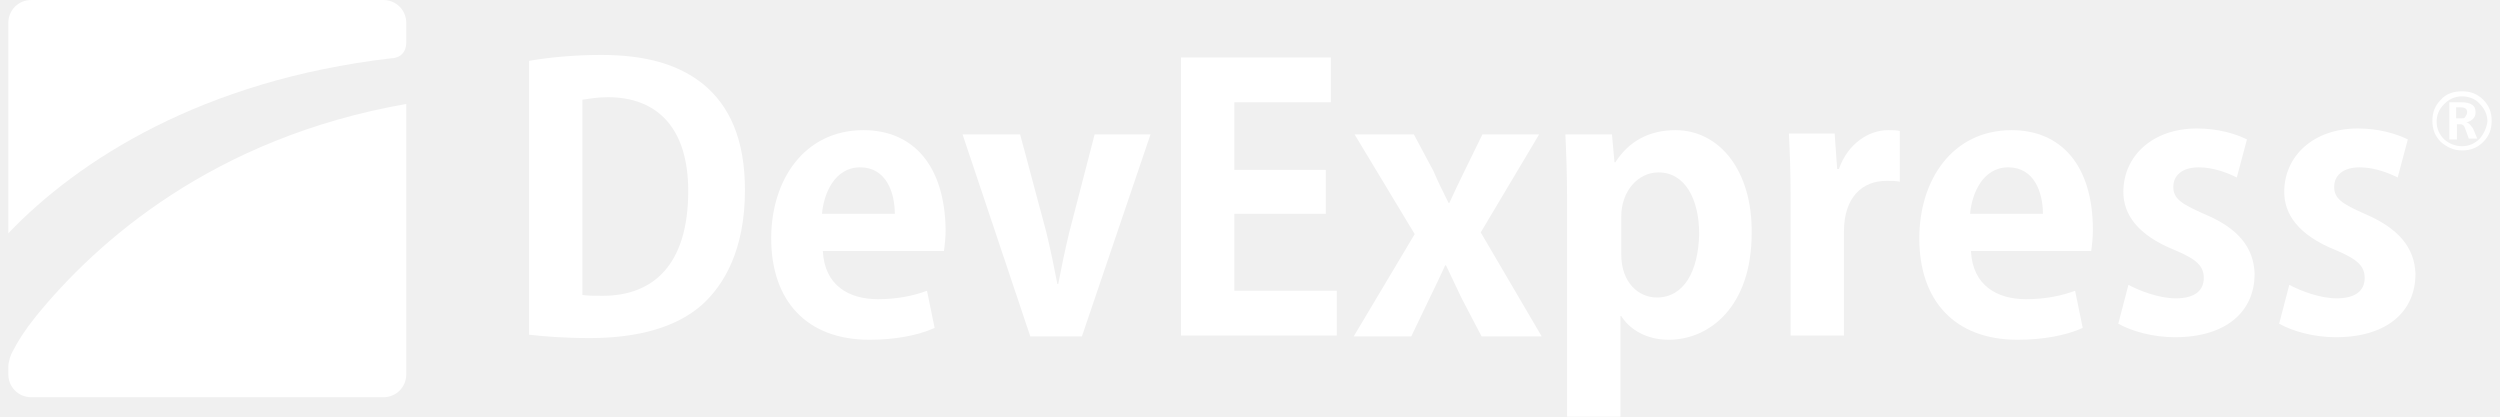
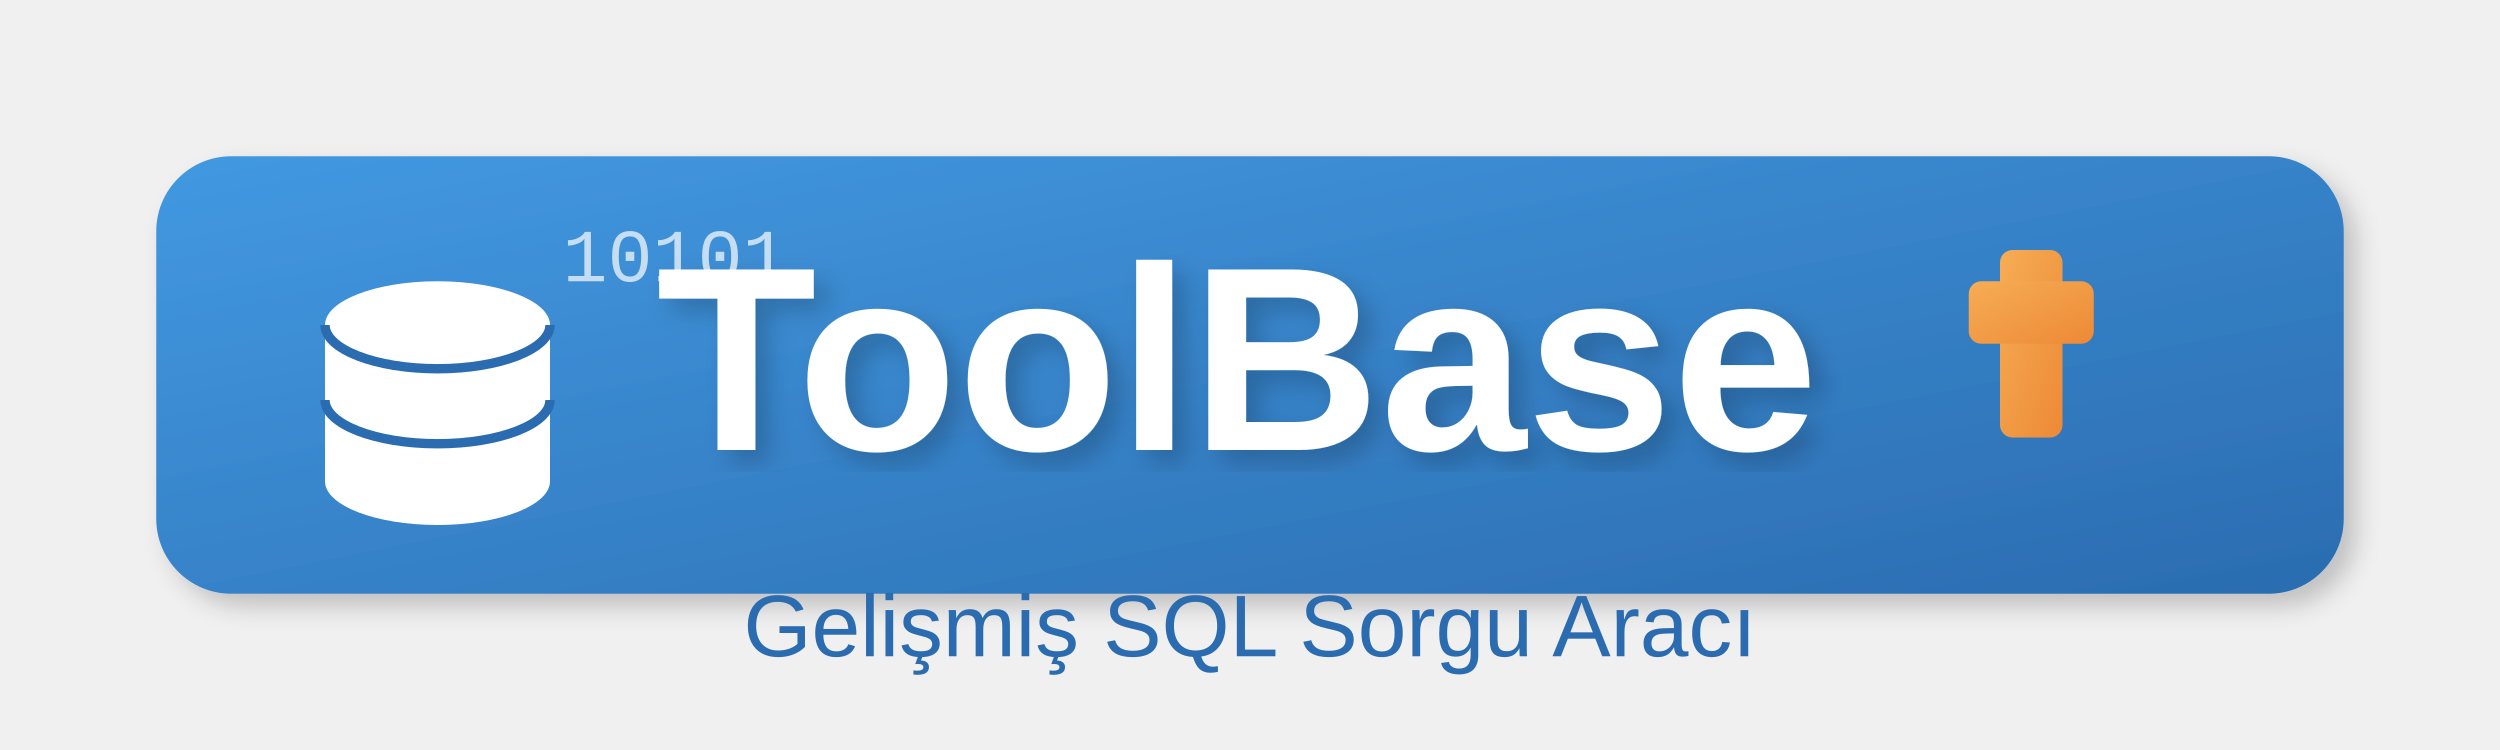
- <svg xmlns="http://www.w3.org/2000/svg" width="144" height="24" viewBox="0 0 144 24" fill="none">
-   <path d="M34.618 3.164C33.058 3.164 31.595 3.31 30.473 3.505V19.278C31.302 19.375 32.473 19.473 33.984 19.473C36.764 19.473 39.008 18.84 40.471 17.525C41.69 16.406 42.909 14.41 42.909 10.953C42.909 8.032 42.031 6.085 40.471 4.819C39.105 3.748 37.301 3.164 34.618 3.164ZM34.716 17.038C34.277 17.038 33.838 17.038 33.545 16.99V5.744C33.887 5.696 34.375 5.598 35.009 5.598C37.886 5.598 39.642 7.4 39.642 11.002C39.642 15.237 37.642 17.038 34.716 17.038Z" fill="white" />
-   <path d="M49.737 7.497C46.323 7.497 44.421 10.369 44.421 13.728C44.421 17.331 46.469 19.57 50.078 19.57C51.541 19.57 52.858 19.327 53.834 18.888L53.395 16.747C52.614 17.038 51.688 17.233 50.566 17.233C48.908 17.233 47.493 16.454 47.396 14.458H54.37C54.419 14.118 54.468 13.68 54.468 13.241C54.419 9.493 52.566 7.497 49.737 7.497ZM47.347 12.316C47.445 11.148 48.079 9.639 49.542 9.639C51.054 9.639 51.541 11.099 51.541 12.316H47.347Z" fill="white" />
-   <path d="M63.051 7.74L61.588 13.387C61.344 14.41 61.149 15.335 60.954 16.357H60.905C60.71 15.335 60.515 14.41 60.271 13.387L58.759 7.74H55.443L59.344 19.375H62.319L66.27 7.74H63.051Z" fill="white" />
-   <path d="M2.041 18.256C1.455 18.986 1.016 19.667 0.724 20.252C0.626 20.398 0.48 20.836 0.48 21.128V21.566C0.48 22.296 1.065 22.88 1.797 22.88H22.085C22.816 22.88 23.401 22.296 23.401 21.566V5.988C12.282 7.935 5.552 13.923 2.041 18.256Z" fill="white" />
-   <path d="M71.098 12.316H76.365V9.785H71.098V5.89H76.657V3.31H68.025V19.327H76.999V16.747H71.098V12.316Z" fill="white" />
-   <path d="M88.655 7.74H85.387L84.363 9.834C84.07 10.418 83.778 11.051 83.485 11.684H83.436C83.144 11.099 82.851 10.515 82.558 9.834L81.437 7.74H78.023L81.486 13.485L77.974 19.375H81.29L82.364 17.136C82.656 16.552 82.949 15.919 83.241 15.286H83.29C83.583 15.919 83.875 16.503 84.168 17.136L85.338 19.375H88.801L85.29 13.387L88.655 7.74Z" fill="white" />
-   <path d="M96.507 7.497C94.995 7.497 93.824 8.13 93.044 9.347H92.995L92.849 7.74H90.166C90.215 8.811 90.264 10.028 90.264 11.537V24H93.337V18.207H93.385C93.873 18.986 94.848 19.57 96.116 19.57C98.457 19.57 100.896 17.671 100.896 13.436C100.945 9.834 99.043 7.497 96.507 7.497ZM95.434 17.136C94.409 17.136 93.385 16.308 93.385 14.653V12.463C93.385 11.051 94.312 9.931 95.531 9.931C97.043 9.931 97.872 11.44 97.872 13.485C97.823 15.627 96.994 17.136 95.434 17.136Z" fill="white" />
-   <path d="M105.919 9.736H105.821L105.675 7.692H103.042C103.09 8.714 103.139 9.882 103.139 11.343V19.327H106.212V13.339C106.212 11.343 107.285 10.418 108.65 10.418C108.943 10.418 109.235 10.418 109.43 10.466V7.546C109.235 7.497 109.04 7.497 108.748 7.497C107.675 7.497 106.455 8.227 105.919 9.736Z" fill="white" />
-   <path d="M115.868 7.497C112.454 7.497 110.552 10.369 110.552 13.728C110.552 17.331 112.6 19.57 116.209 19.57C117.672 19.57 118.989 19.327 119.965 18.888L119.526 16.747C118.745 17.038 117.819 17.233 116.697 17.233C115.039 17.233 113.625 16.454 113.527 14.458H120.452C120.501 14.118 120.55 13.68 120.55 13.241C120.55 9.493 118.697 7.497 115.868 7.497ZM113.478 12.316C113.576 11.148 114.21 9.639 115.673 9.639C117.185 9.639 117.672 11.099 117.672 12.316H113.478Z" fill="white" />
-   <path d="M126.938 12.316C125.622 11.732 125.183 11.44 125.183 10.759C125.183 10.126 125.67 9.639 126.646 9.639C127.524 9.639 128.353 9.98 128.84 10.223L129.426 8.032C128.743 7.692 127.719 7.4 126.548 7.4C123.964 7.4 122.305 9.006 122.305 11.051C122.305 12.316 123.086 13.534 125.28 14.41C126.548 14.945 126.938 15.335 126.938 16.016C126.938 16.747 126.402 17.185 125.329 17.185C124.354 17.185 123.232 16.747 122.598 16.406L122.013 18.645C122.793 19.083 124.012 19.424 125.28 19.424C128.206 19.424 129.865 17.963 129.865 15.773C129.816 14.264 128.938 13.144 126.938 12.316Z" fill="white" />
-   <path d="M136.205 12.316C134.888 11.732 134.449 11.44 134.449 10.759C134.449 10.126 134.937 9.639 135.912 9.639C136.79 9.639 137.619 9.98 138.107 10.223L138.692 8.032C138.009 7.692 136.985 7.4 135.814 7.4C133.23 7.4 131.572 9.006 131.572 11.051C131.572 12.316 132.352 13.534 134.546 14.41C135.814 14.945 136.205 15.335 136.205 16.016C136.205 16.747 135.668 17.185 134.595 17.185C133.62 17.185 132.498 16.747 131.864 16.406L131.279 18.645C132.059 19.083 133.278 19.424 134.546 19.424C137.473 19.424 139.131 17.963 139.131 15.773C139.082 14.264 138.155 13.144 136.205 12.316Z" fill="white" />
-   <path d="M22.085 0H1.797C1.065 0 0.48 0.584 0.48 1.314V13.436C4.479 9.249 11.648 4.625 22.524 3.359C22.816 3.359 23.401 3.213 23.401 2.434V1.314C23.401 0.584 22.816 0 22.085 0Z" fill="white" />
-   <path d="M142.057 7.059C142.398 6.961 142.593 6.767 142.593 6.475C142.593 6.28 142.545 6.134 142.398 6.037C142.252 5.939 142.057 5.89 141.764 5.89H141.082V8.032H141.52V7.156H141.716C141.862 7.156 141.959 7.254 142.008 7.448L142.203 7.984H142.691L142.447 7.4C142.301 7.205 142.203 7.059 142.057 7.059ZM141.764 6.815H141.472V6.183H141.716C142.008 6.183 142.106 6.28 142.106 6.475C142.106 6.572 142.057 6.621 142.008 6.718C141.959 6.815 141.911 6.815 141.764 6.815Z" fill="white" />
-   <path d="M143.032 5.744C142.691 5.404 142.301 5.258 141.813 5.258C141.325 5.258 140.886 5.404 140.594 5.744C140.252 6.085 140.106 6.475 140.106 6.961C140.106 7.448 140.252 7.838 140.594 8.178C140.935 8.471 141.325 8.665 141.813 8.665C142.301 8.665 142.691 8.519 143.032 8.178C143.374 7.838 143.52 7.448 143.52 6.961C143.52 6.475 143.374 6.085 143.032 5.744ZM142.837 7.984C142.545 8.276 142.203 8.422 141.813 8.422C141.423 8.422 141.082 8.276 140.789 8.032C140.496 7.74 140.35 7.4 140.35 7.01C140.35 6.621 140.496 6.28 140.789 5.988C141.082 5.696 141.423 5.55 141.813 5.55C142.203 5.55 142.593 5.696 142.837 5.988C143.13 6.28 143.276 6.621 143.276 7.01C143.227 7.351 143.081 7.692 142.837 7.984Z" fill="white" />
+ <svg xmlns="http://www.w3.org/2000/svg" viewBox="0 0 400 120" width="400" height="120">
+   <defs>
+     <linearGradient id="logoGradient" x1="0%" y1="0%" x2="100%" y2="100%">
+       <stop offset="0%" stop-color="#4299E1" />
+       <stop offset="100%" stop-color="#2B6CB0" />
+     </linearGradient>
+     <filter id="shadow" x="-10%" y="-10%" width="120%" height="120%">
+       <feDropShadow dx="2" dy="2" stdDeviation="2" flood-opacity="0.2" />
+     </filter>
+     <linearGradient id="toolGradient" x1="0%" y1="0%" x2="100%" y2="100%">
+       <stop offset="0%" stop-color="#F6AD55" />
+       <stop offset="100%" stop-color="#ED8936" />
+     </linearGradient>
+   </defs>
+   <rect x="25" y="25" width="350" height="70" rx="12" ry="12" fill="url(#logoGradient)" filter="url(#shadow)" />
+   <g transform="translate(50, 40)">
+     <ellipse cx="20" cy="12" rx="18" ry="7" fill="#FFFFFF" />
+     <rect x="2" y="12" width="36" height="25" fill="#FFFFFF" />
+     <ellipse cx="20" cy="37" rx="18" ry="7" fill="#FFFFFF" />
+     <path d="M2,12 C2,15.866 10.059,19 20,19 C29.941,19 38,15.866 38,12" stroke="#2B6CB0" stroke-width="1.5" fill="none" />
+     <path d="M2,24 C2,27.866 10.059,31 20,31 C29.941,31 38,27.866 38,24" stroke="#2B6CB0" stroke-width="1.5" fill="none" />
+   </g>
+   <g transform="translate(320, 40)">
+     <rect x="0" y="0" width="10" height="30" rx="2" ry="2" fill="url(#toolGradient)" />
+     <rect x="-5" y="5" width="20" height="10" rx="2" ry="2" fill="url(#toolGradient)" />
+   </g>
+   <g transform="translate(105, 72)" filter="url(#shadow)">
+     <text font-family="Arial, sans-serif" font-weight="bold" font-size="42" fill="#FFFFFF">
+ 			ToolBase
+ 		</text>
+   </g>
+   <g transform="translate(90, 45)" fill="#FFFFFF" opacity="0.7">
+     <text font-family="Courier New, monospace" font-size="12">
+ 			10101
+ 		</text>
+   </g>
+   <text x="200" y="105" font-family="Arial, sans-serif" font-size="14" fill="#2B6CB0" text-anchor="middle" font-weight="500">
+ 		Gelişmiş SQL Sorgu Aracı
+ 	</text>
</svg>
